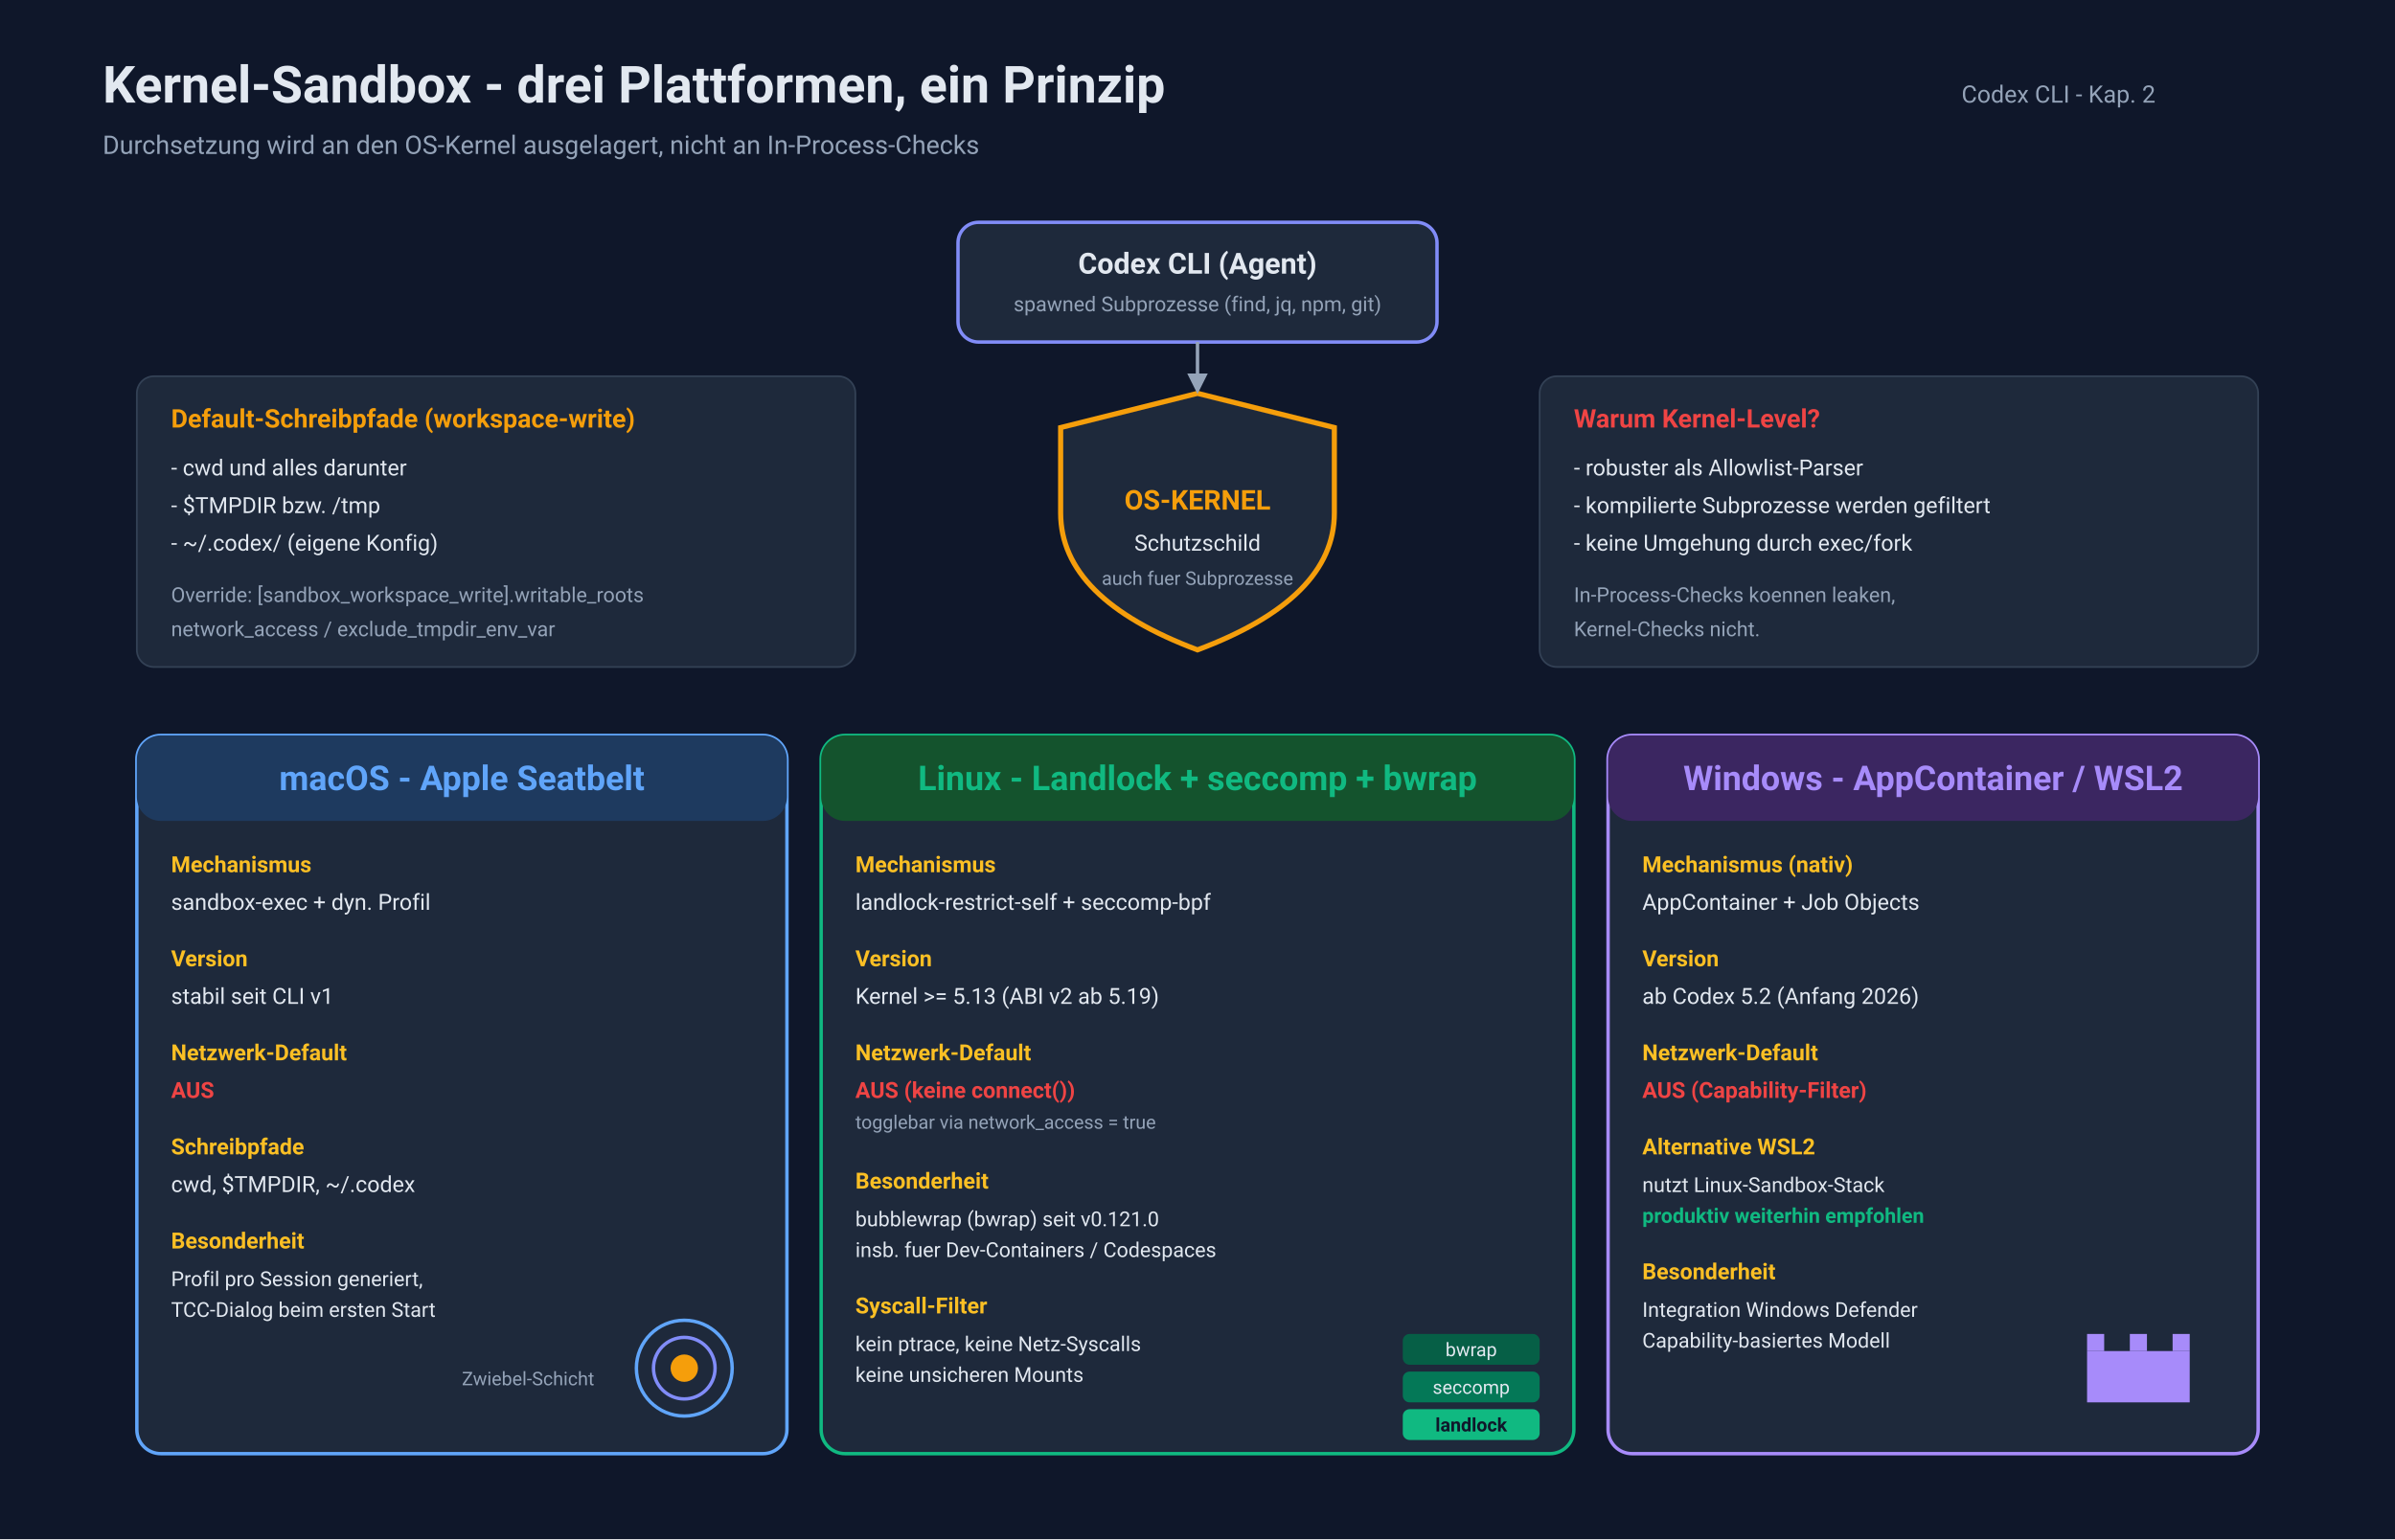
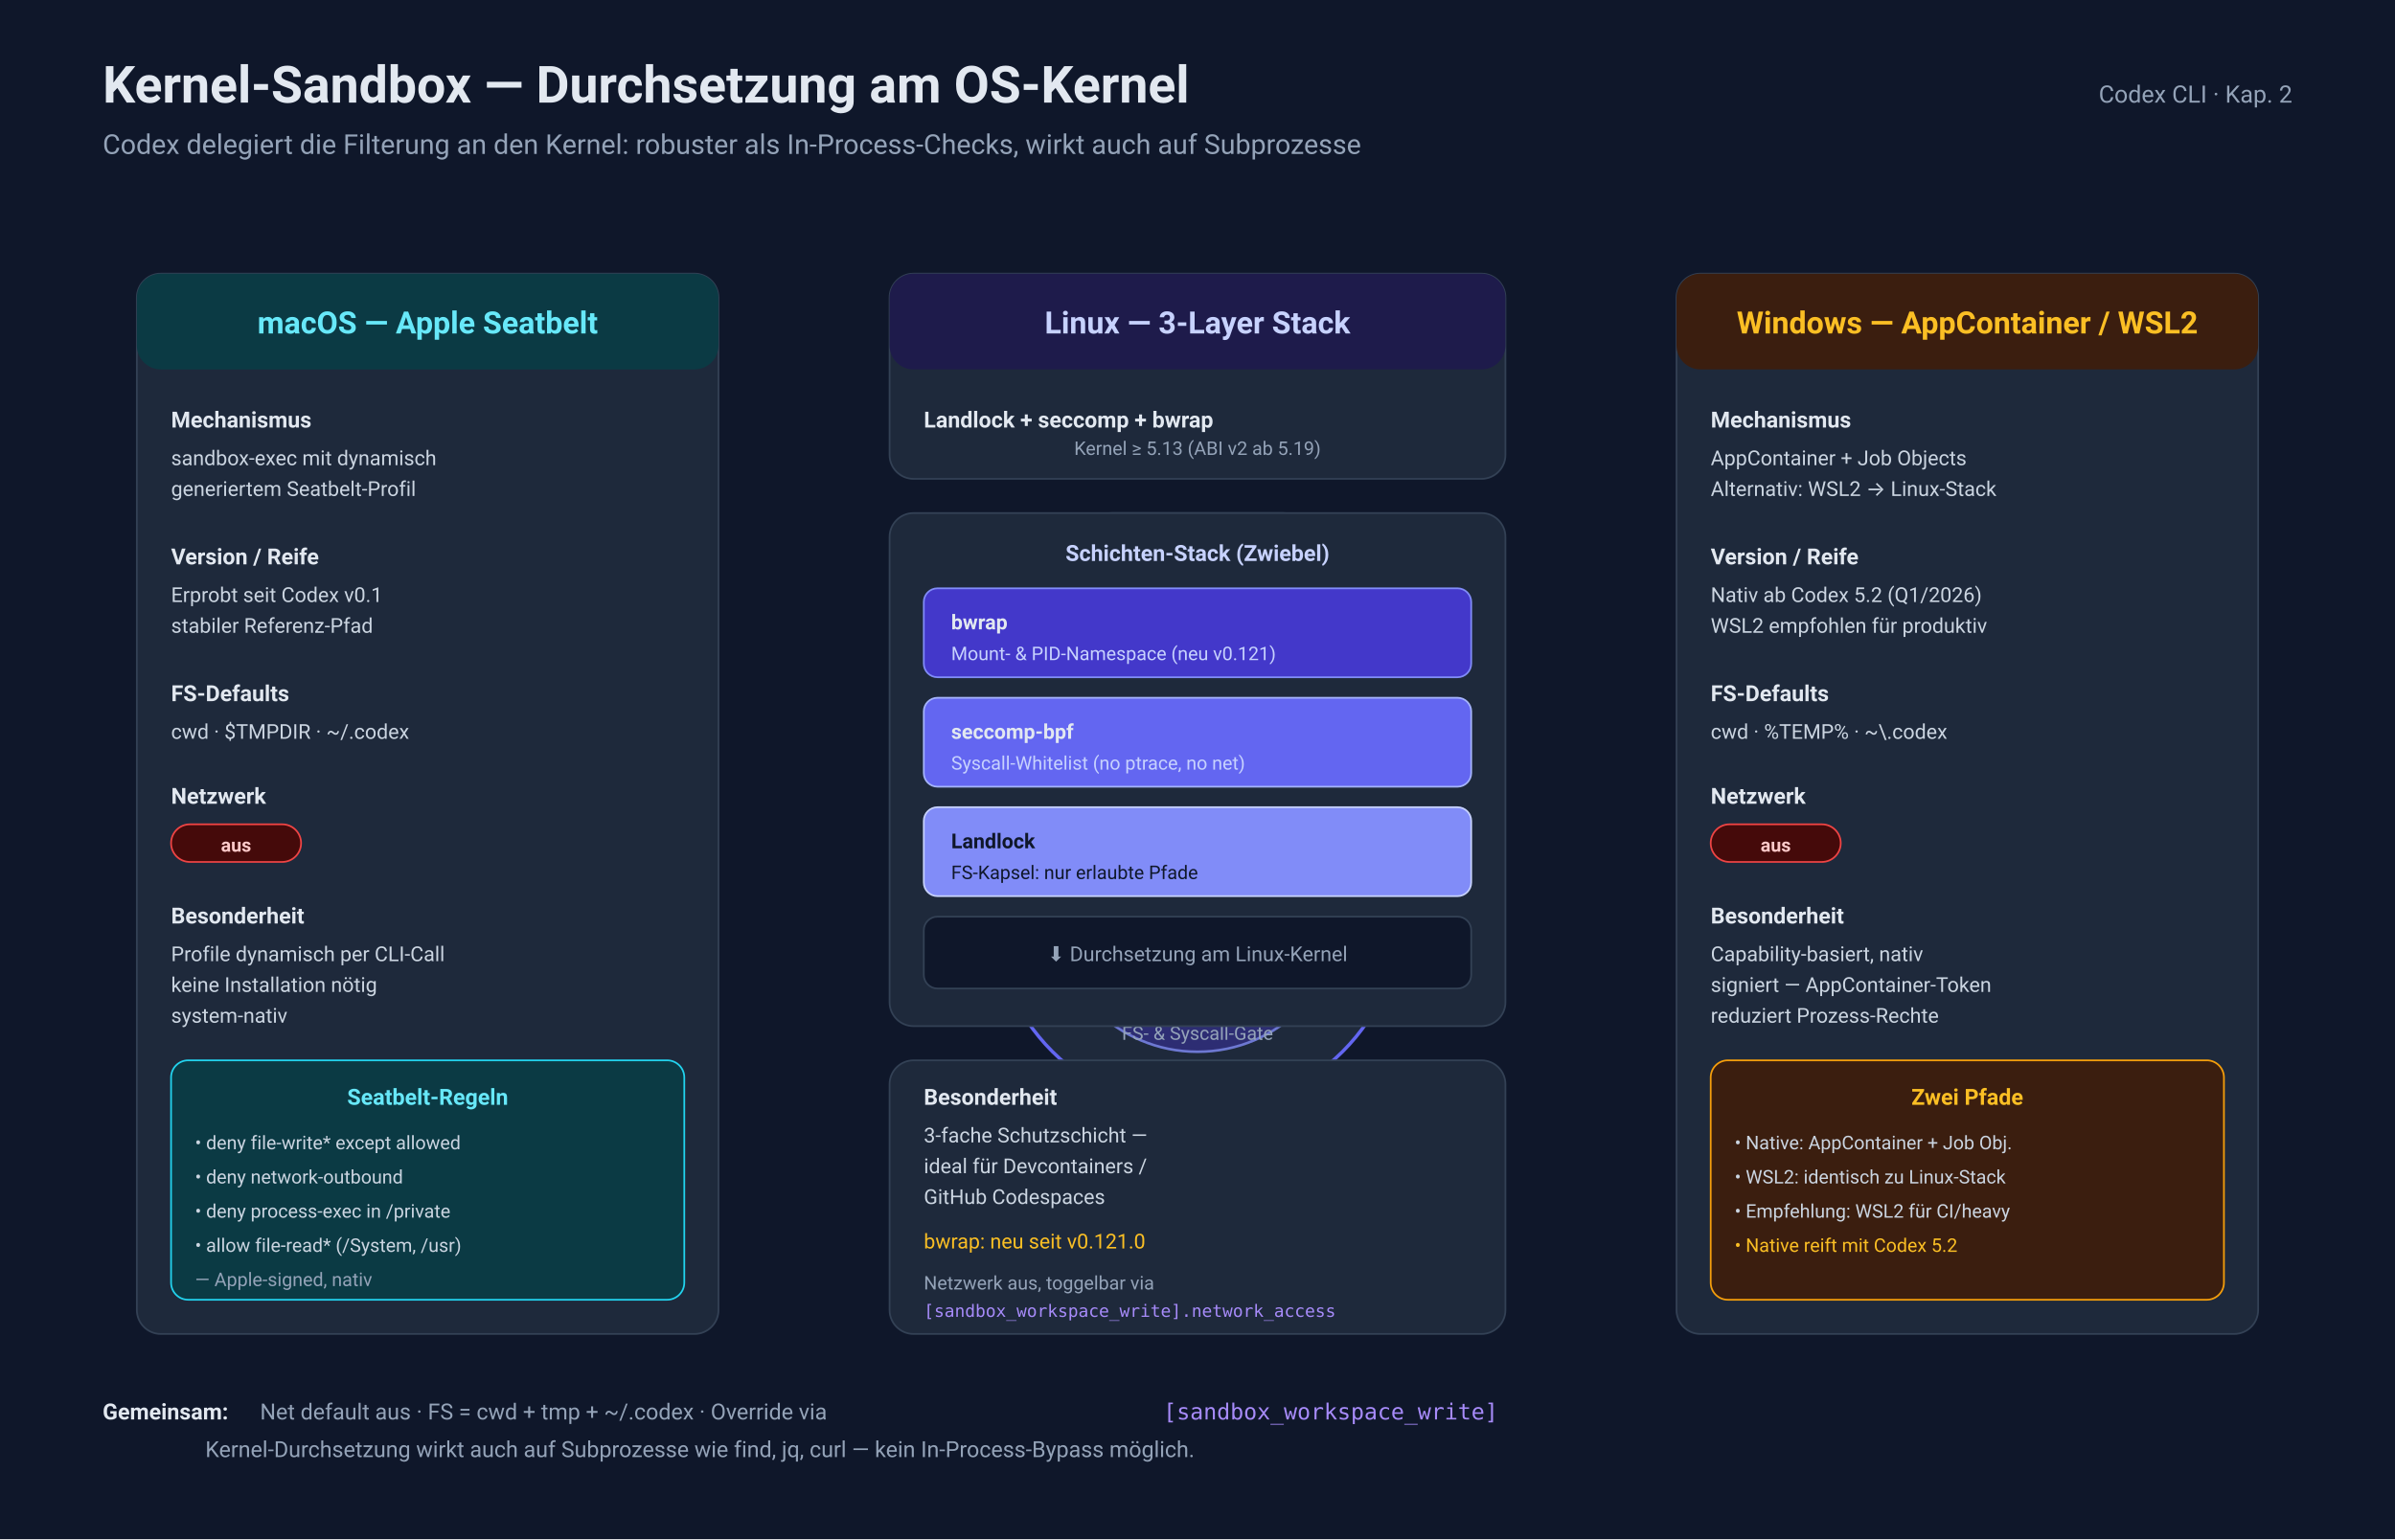
<svg xmlns="http://www.w3.org/2000/svg" viewBox="0 0 1400 900" font-family="system-ui, -apple-system, 'Segoe UI', Roboto, sans-serif">
  <rect width="1400" height="900" fill="#0f172a" />
-   <text x="60" y="60" fill="#e2e8f0" font-size="30" font-weight="700">Kernel-Sandbox - drei Plattformen, ein Prinzip</text>
-   <text x="60" y="90" fill="#94a3b8" font-size="15">Durchsetzung wird an den OS-Kernel ausgelagert, nicht an In-Process-Checks</text>
-   <text x="1260" y="60" fill="#94a3b8" font-size="14" text-anchor="end">Codex CLI - Kap. 2</text>
-   <g>
-     <rect x="560" y="130" width="280" height="70" rx="12" fill="#1e293b" stroke="#818cf8" stroke-width="2" />
-     <text x="700" y="160" fill="#e2e8f0" font-size="17" font-weight="700" text-anchor="middle">Codex CLI (Agent)</text>
-     <text x="700" y="182" fill="#94a3b8" font-size="12" text-anchor="middle">spawned Subprozesse (find, jq, npm, git)</text>
-     <path d="M 700 230 L 780 250 L 780 300 Q 780 350 700 380 Q 620 350 620 300 L 620 250 Z" fill="#1e293b" stroke="#f59e0b" stroke-width="3" />
-     <text x="700" y="298" fill="#f59e0b" font-size="16" font-weight="700" text-anchor="middle">OS-KERNEL</text>
-     <text x="700" y="322" fill="#e2e8f0" font-size="13" text-anchor="middle">Schutzschild</text>
-     <text x="700" y="342" fill="#94a3b8" font-size="11" text-anchor="middle">auch fuer Subprozesse</text>
-   </g>
+   <text x="60" y="60" font-size="30" font-weight="700" fill="#e2e8f0">Kernel-Sandbox — Durchsetzung am OS-Kernel</text>
+   <text x="60" y="90" font-size="16" fill="#94a3b8">Codex delegiert die Filterung an den Kernel: robuster als In-Process-Checks, wirkt auch auf Subprozesse</text>
+   <text x="1340" y="60" font-size="14" fill="#94a3b8" text-anchor="end">Codex CLI · Kap. 2</text>
  <defs>
-     <marker id="arr" viewBox="0 0 10 10" refX="8" refY="5" markerWidth="6" markerHeight="6" orient="auto">
-       <path d="M0,0 L10,5 L0,10 z" fill="#94a3b8" />
+     <marker id="arrDown2" viewBox="0 0 10 10" refX="10" refY="5" markerWidth="6" markerHeight="6" orient="auto">
+       <path d="M0 0 L10 5 L0 10 Z" fill="#94a3b8" />
    </marker>
  </defs>
-   <line x1="700" y1="200" x2="700" y2="228" stroke="#94a3b8" stroke-width="2" marker-end="url(#arr)" />
-   <g>
-     <rect x="80" y="430" width="380" height="420" rx="14" fill="#1e293b" stroke="#60a5fa" stroke-width="2" />
-     <rect x="80" y="430" width="380" height="50" rx="14" fill="#1e3a5f" />
-     <text x="270" y="462" fill="#60a5fa" font-size="20" font-weight="700" text-anchor="middle">macOS - Apple Seatbelt</text>
-     <text x="100" y="510" fill="#fbbf24" font-size="13" font-weight="700">Mechanismus</text>
-     <text x="100" y="532" fill="#e2e8f0" font-size="13">sandbox-exec + dyn. Profil</text>
-     <text x="100" y="565" fill="#fbbf24" font-size="13" font-weight="700">Version</text>
-     <text x="100" y="587" fill="#e2e8f0" font-size="13">stabil seit CLI v1</text>
-     <text x="100" y="620" fill="#fbbf24" font-size="13" font-weight="700">Netzwerk-Default</text>
-     <text x="100" y="642" fill="#ef4444" font-size="13" font-weight="700">AUS</text>
-     <text x="100" y="675" fill="#fbbf24" font-size="13" font-weight="700">Schreibpfade</text>
-     <text x="100" y="697" fill="#e2e8f0" font-size="13">cwd, $TMPDIR, ~/.codex</text>
-     <text x="100" y="730" fill="#fbbf24" font-size="13" font-weight="700">Besonderheit</text>
-     <text x="100" y="752" fill="#e2e8f0" font-size="12">Profil pro Session generiert,</text>
-     <text x="100" y="770" fill="#e2e8f0" font-size="12">TCC-Dialog beim ersten Start</text>
-     <circle cx="400" cy="800" r="28" fill="none" stroke="#60a5fa" stroke-width="2" />
-     <circle cx="400" cy="800" r="18" fill="none" stroke="#818cf8" stroke-width="2" />
-     <circle cx="400" cy="800" r="8" fill="#f59e0b" />
-     <text x="270" y="810" fill="#94a3b8" font-size="11">Zwiebel-Schicht</text>
+   <g transform="translate(640,300)">
+     <rect x="0" y="0" width="120" height="56" rx="10" fill="#1e293b" stroke="#334155" />
+     <text x="60" y="26" text-anchor="middle" font-size="14" font-weight="700" fill="#e2e8f0">Codex-Agent</text>
+     <text x="60" y="44" text-anchor="middle" font-size="11" fill="#94a3b8">shell / write_file</text>
  </g>
-   <g>
-     <rect x="480" y="430" width="440" height="420" rx="14" fill="#1e293b" stroke="#10b981" stroke-width="2" />
-     <rect x="480" y="430" width="440" height="50" rx="14" fill="#14532d" />
-     <text x="700" y="462" fill="#10b981" font-size="20" font-weight="700" text-anchor="middle">Linux - Landlock + seccomp + bwrap</text>
-     <text x="500" y="510" fill="#fbbf24" font-size="13" font-weight="700">Mechanismus</text>
-     <text x="500" y="532" fill="#e2e8f0" font-size="13">landlock-restrict-self + seccomp-bpf</text>
-     <text x="500" y="565" fill="#fbbf24" font-size="13" font-weight="700">Version</text>
-     <text x="500" y="587" fill="#e2e8f0" font-size="13">Kernel &gt;= 5.13 (ABI v2 ab 5.19)</text>
-     <text x="500" y="620" fill="#fbbf24" font-size="13" font-weight="700">Netzwerk-Default</text>
-     <text x="500" y="642" fill="#ef4444" font-size="13" font-weight="700">AUS (keine connect())</text>
-     <text x="500" y="660" fill="#94a3b8" font-size="11">togglebar via network_access = true</text>
-     <text x="500" y="695" fill="#fbbf24" font-size="13" font-weight="700">Besonderheit</text>
-     <text x="500" y="717" fill="#e2e8f0" font-size="12">bubblewrap (bwrap) seit v0.121.0</text>
-     <text x="500" y="735" fill="#e2e8f0" font-size="12">insb. fuer Dev-Containers / Codespaces</text>
-     <text x="500" y="768" fill="#fbbf24" font-size="13" font-weight="700">Syscall-Filter</text>
-     <text x="500" y="790" fill="#e2e8f0" font-size="12">kein ptrace, keine Netz-Syscalls</text>
-     <text x="500" y="808" fill="#e2e8f0" font-size="12">keine unsicheren Mounts</text>
-     <g transform="translate(820 780)">
-       <rect x="0" y="0" width="80" height="18" rx="4" fill="#065f46" />
-       <text x="40" y="13" fill="#e2e8f0" font-size="11" text-anchor="middle">bwrap</text>
-       <rect x="0" y="22" width="80" height="18" rx="4" fill="#047857" />
-       <text x="40" y="35" fill="#e2e8f0" font-size="11" text-anchor="middle">seccomp</text>
-       <rect x="0" y="44" width="80" height="18" rx="4" fill="#10b981" />
-       <text x="40" y="57" fill="#0f172a" font-size="11" text-anchor="middle" font-weight="700">landlock</text>
+   <path d="M700 360 L700 400" stroke="#94a3b8" stroke-width="2" marker-end="url(#arrDown2)" />
+   <g transform="translate(700,530)">
+     <circle cx="0" cy="0" r="120" fill="#1e293b" stroke="#6366f1" stroke-width="2" />
+     <circle cx="0" cy="0" r="85" fill="#312e81" stroke="#818cf8" stroke-width="1.5" opacity="0.8" />
+     <circle cx="0" cy="0" r="50" fill="#4338ca" stroke="#a5b4fc" stroke-width="1.5" opacity="0.9" />
+     <path d="M0 -30 L22 -20 L22 8 Q22 26 0 34 Q-22 26 -22 8 L-22 -20 Z" fill="#1e293b" stroke="#22d3ee" stroke-width="2" />
+     <path d="M-10 2 L-3 10 L12 -8" stroke="#22d3ee" stroke-width="2.5" fill="none" stroke-linecap="round" />
+     <text x="0" y="60" text-anchor="middle" font-size="13" font-weight="700" fill="#e2e8f0">OS-Kernel</text>
+     <text x="0" y="78" text-anchor="middle" font-size="11" fill="#94a3b8">FS- &amp; Syscall-Gate</text>
+     <text x="0" y="102" text-anchor="middle" font-size="10" fill="#94a3b8">auch Subprozesse gefiltert</text>
+   </g>
+   <g transform="translate(80,160)">
+     <rect x="0" y="0" width="340" height="620" rx="14" fill="#1e293b" stroke="#334155" />
+     <rect x="0" y="0" width="340" height="56" rx="14" fill="#0b3a44" />
+     <text x="170" y="35" text-anchor="middle" font-size="18" font-weight="700" fill="#67e8f9">macOS — Apple Seatbelt</text>
+     <text x="20" y="90" font-size="13" font-weight="700" fill="#e2e8f0">Mechanismus</text>
+     <text x="20" y="112" font-size="12" fill="#cbd5e1">sandbox-exec mit dynamisch</text>
+     <text x="20" y="130" font-size="12" fill="#cbd5e1">generiertem Seatbelt-Profil</text>
+     <text x="20" y="170" font-size="13" font-weight="700" fill="#e2e8f0">Version / Reife</text>
+     <text x="20" y="192" font-size="12" fill="#cbd5e1">Erprobt seit Codex v0.1</text>
+     <text x="20" y="210" font-size="12" fill="#cbd5e1">stabiler Referenz-Pfad</text>
+     <text x="20" y="250" font-size="13" font-weight="700" fill="#e2e8f0">FS-Defaults</text>
+     <text x="20" y="272" font-size="12" fill="#cbd5e1">cwd · $TMPDIR · ~/.codex</text>
+     <text x="20" y="310" font-size="13" font-weight="700" fill="#e2e8f0">Netzwerk</text>
+     <g transform="translate(20,322)">
+       <rect x="0" y="0" width="76" height="22" rx="11" fill="#450a0a" stroke="#ef4444" />
+       <text x="38" y="16" text-anchor="middle" font-size="11" font-weight="700" fill="#fecaca">aus</text>
+     </g>
+     <text x="20" y="380" font-size="13" font-weight="700" fill="#e2e8f0">Besonderheit</text>
+     <text x="20" y="402" font-size="12" fill="#cbd5e1">Profile dynamisch per CLI-Call</text>
+     <text x="20" y="420" font-size="12" fill="#cbd5e1">keine Installation nötig</text>
+     <text x="20" y="438" font-size="12" fill="#cbd5e1">system-nativ</text>
+     <g transform="translate(20,460)">
+       <rect x="0" y="0" width="300" height="140" rx="10" fill="#0b3a44" stroke="#22d3ee" />
+       <text x="150" y="26" text-anchor="middle" font-size="13" font-weight="700" fill="#67e8f9">Seatbelt-Regeln</text>
+       <text x="14" y="52" font-size="11" fill="#cbd5e1">• deny file-write* except allowed</text>
+       <text x="14" y="72" font-size="11" fill="#cbd5e1">• deny network-outbound</text>
+       <text x="14" y="92" font-size="11" fill="#cbd5e1">• deny process-exec in /private</text>
+       <text x="14" y="112" font-size="11" fill="#cbd5e1">• allow file-read* (/System, /usr)</text>
+       <text x="14" y="132" font-size="11" fill="#94a3b8">— Apple-signed, nativ</text>
    </g>
  </g>
-   <g>
-     <rect x="940" y="430" width="380" height="420" rx="14" fill="#1e293b" stroke="#a78bfa" stroke-width="2" />
-     <rect x="940" y="430" width="380" height="50" rx="14" fill="#3b2661" />
-     <text x="1130" y="462" fill="#a78bfa" font-size="20" font-weight="700" text-anchor="middle">Windows - AppContainer / WSL2</text>
-     <text x="960" y="510" fill="#fbbf24" font-size="13" font-weight="700">Mechanismus (nativ)</text>
-     <text x="960" y="532" fill="#e2e8f0" font-size="13">AppContainer + Job Objects</text>
-     <text x="960" y="565" fill="#fbbf24" font-size="13" font-weight="700">Version</text>
-     <text x="960" y="587" fill="#e2e8f0" font-size="13">ab Codex 5.2 (Anfang 2026)</text>
-     <text x="960" y="620" fill="#fbbf24" font-size="13" font-weight="700">Netzwerk-Default</text>
-     <text x="960" y="642" fill="#ef4444" font-size="13" font-weight="700">AUS (Capability-Filter)</text>
-     <text x="960" y="675" fill="#fbbf24" font-size="13" font-weight="700">Alternative WSL2</text>
-     <text x="960" y="697" fill="#e2e8f0" font-size="12">nutzt Linux-Sandbox-Stack</text>
-     <text x="960" y="715" fill="#10b981" font-size="12" font-weight="700">produktiv weiterhin empfohlen</text>
-     <text x="960" y="748" fill="#fbbf24" font-size="13" font-weight="700">Besonderheit</text>
-     <text x="960" y="770" fill="#e2e8f0" font-size="12">Integration Windows Defender</text>
-     <text x="960" y="788" fill="#e2e8f0" font-size="12">Capability-basiertes Modell</text>
-     <g transform="translate(1220 780)">
-       <rect x="0" y="10" width="60" height="30" fill="#a78bfa" />
-       <rect x="0" y="0" width="10" height="10" fill="#a78bfa" />
-       <rect x="25" y="0" width="10" height="10" fill="#a78bfa" />
-       <rect x="50" y="0" width="10" height="10" fill="#a78bfa" />
+   <g transform="translate(520,160)">
+     <rect x="0" y="0" width="360" height="120" rx="14" fill="#1e293b" stroke="#334155" />
+     <rect x="0" y="0" width="360" height="56" rx="14" fill="#1e1b4b" />
+     <text x="180" y="35" text-anchor="middle" font-size="18" font-weight="700" fill="#c7d2fe">Linux — 3-Layer Stack</text>
+     <text x="20" y="90" font-size="13" font-weight="700" fill="#e2e8f0">Landlock + seccomp + bwrap</text>
+     <text x="180" y="106" text-anchor="middle" font-size="11" fill="#94a3b8">Kernel ≥ 5.13 (ABI v2 ab 5.19)</text>
+   </g>
+   <g transform="translate(520,620)">
+     <rect x="0" y="0" width="360" height="160" rx="14" fill="#1e293b" stroke="#334155" />
+     <text x="20" y="26" font-size="13" font-weight="700" fill="#e2e8f0">Besonderheit</text>
+     <text x="20" y="48" font-size="12" fill="#cbd5e1">3-fache Schutzschicht —</text>
+     <text x="20" y="66" font-size="12" fill="#cbd5e1">ideal für Devcontainers /</text>
+     <text x="20" y="84" font-size="12" fill="#cbd5e1">GitHub Codespaces</text>
+     <text x="20" y="110" font-size="12" fill="#fbbf24">bwrap: neu seit v0.121.0</text>
+     <text x="20" y="134" font-size="11" fill="#94a3b8">Netzwerk aus, toggelbar via</text>
+     <text x="20" y="150" font-family="'JetBrains Mono',monospace" font-size="10" fill="#a78bfa">[sandbox_workspace_write].network_access</text>
+   </g>
+   <g transform="translate(980,160)">
+     <rect x="0" y="0" width="340" height="620" rx="14" fill="#1e293b" stroke="#334155" />
+     <rect x="0" y="0" width="340" height="56" rx="14" fill="#3b1e0f" />
+     <text x="170" y="35" text-anchor="middle" font-size="18" font-weight="700" fill="#fbbf24">Windows — AppContainer / WSL2</text>
+     <text x="20" y="90" font-size="13" font-weight="700" fill="#e2e8f0">Mechanismus</text>
+     <text x="20" y="112" font-size="12" fill="#cbd5e1">AppContainer + Job Objects</text>
+     <text x="20" y="130" font-size="12" fill="#cbd5e1">Alternativ: WSL2 → Linux-Stack</text>
+     <text x="20" y="170" font-size="13" font-weight="700" fill="#e2e8f0">Version / Reife</text>
+     <text x="20" y="192" font-size="12" fill="#cbd5e1">Nativ ab Codex 5.2 (Q1/2026)</text>
+     <text x="20" y="210" font-size="12" fill="#cbd5e1">WSL2 empfohlen für produktiv</text>
+     <text x="20" y="250" font-size="13" font-weight="700" fill="#e2e8f0">FS-Defaults</text>
+     <text x="20" y="272" font-size="12" fill="#cbd5e1">cwd · %TEMP% · ~\.codex</text>
+     <text x="20" y="310" font-size="13" font-weight="700" fill="#e2e8f0">Netzwerk</text>
+     <g transform="translate(20,322)">
+       <rect x="0" y="0" width="76" height="22" rx="11" fill="#450a0a" stroke="#ef4444" />
+       <text x="38" y="16" text-anchor="middle" font-size="11" font-weight="700" fill="#fecaca">aus</text>
+     </g>
+     <text x="20" y="380" font-size="13" font-weight="700" fill="#e2e8f0">Besonderheit</text>
+     <text x="20" y="402" font-size="12" fill="#cbd5e1">Capability-basiert, nativ</text>
+     <text x="20" y="420" font-size="12" fill="#cbd5e1">signiert — AppContainer-Token</text>
+     <text x="20" y="438" font-size="12" fill="#cbd5e1">reduziert Prozess-Rechte</text>
+     <g transform="translate(20,460)">
+       <rect x="0" y="0" width="300" height="140" rx="10" fill="#3b1e0f" stroke="#f59e0b" />
+       <text x="150" y="26" text-anchor="middle" font-size="13" font-weight="700" fill="#fbbf24">Zwei Pfade</text>
+       <text x="14" y="52" font-size="11" fill="#cbd5e1">• Native: AppContainer + Job Obj.</text>
+       <text x="14" y="72" font-size="11" fill="#cbd5e1">• WSL2: identisch zu Linux-Stack</text>
+       <text x="14" y="92" font-size="11" fill="#cbd5e1">• Empfehlung: WSL2 für CI/heavy</text>
+       <text x="14" y="112" font-size="11" fill="#fbbf24">• Native reift mit Codex 5.2</text>
    </g>
  </g>
-   <g>
-     <rect x="80" y="220" width="420" height="170" rx="10" fill="#1e293b" stroke="#334155" />
-     <text x="100" y="250" fill="#f59e0b" font-size="15" font-weight="700">Default-Schreibpfade (workspace-write)</text>
-     <text x="100" y="278" fill="#e2e8f0" font-size="13">- cwd und alles darunter</text>
-     <text x="100" y="300" fill="#e2e8f0" font-size="13">- $TMPDIR bzw. /tmp</text>
-     <text x="100" y="322" fill="#e2e8f0" font-size="13">- ~/.codex/ (eigene Konfig)</text>
-     <text x="100" y="352" fill="#94a3b8" font-size="12">Override: [sandbox_workspace_write].writable_roots</text>
-     <text x="100" y="372" fill="#94a3b8" font-size="12">network_access / exclude_tmpdir_env_var</text>
+   <g transform="translate(520,300)">
+     <rect x="0" y="0" width="360" height="300" rx="14" fill="#1e293b" stroke="#334155" />
+     <text x="180" y="28" text-anchor="middle" font-size="13" font-weight="700" fill="#c7d2fe">Schichten-Stack (Zwiebel)</text>
+     <rect x="20" y="44" width="320" height="52" rx="8" fill="#4338ca" stroke="#818cf8" />
+     <text x="36" y="68" font-size="12" font-weight="700" fill="#e2e8f0">bwrap</text>
+     <text x="36" y="86" font-size="11" fill="#c7d2fe">Mount- &amp; PID-Namespace (neu v0.121)</text>
+     <rect x="20" y="108" width="320" height="52" rx="8" fill="#6366f1" stroke="#a5b4fc" />
+     <text x="36" y="132" font-size="12" font-weight="700" fill="#e2e8f0">seccomp-bpf</text>
+     <text x="36" y="150" font-size="11" fill="#c7d2fe">Syscall-Whitelist (no ptrace, no net)</text>
+     <rect x="20" y="172" width="320" height="52" rx="8" fill="#818cf8" stroke="#c7d2fe" />
+     <text x="36" y="196" font-size="12" font-weight="700" fill="#0f172a">Landlock</text>
+     <text x="36" y="214" font-size="11" fill="#0f172a">FS-Kapsel: nur erlaubte Pfade</text>
+     <rect x="20" y="236" width="320" height="42" rx="8" fill="#0f172a" stroke="#334155" />
+     <text x="180" y="262" text-anchor="middle" font-size="12" fill="#94a3b8">⬇ Durchsetzung am Linux-Kernel</text>
  </g>
-   <g>
-     <rect x="900" y="220" width="420" height="170" rx="10" fill="#1e293b" stroke="#334155" />
-     <text x="920" y="250" fill="#ef4444" font-size="15" font-weight="700">Warum Kernel-Level?</text>
-     <text x="920" y="278" fill="#e2e8f0" font-size="13">- robuster als Allowlist-Parser</text>
-     <text x="920" y="300" fill="#e2e8f0" font-size="13">- kompilierte Subprozesse werden gefiltert</text>
-     <text x="920" y="322" fill="#e2e8f0" font-size="13">- keine Umgehung durch exec/fork</text>
-     <text x="920" y="352" fill="#94a3b8" font-size="12">In-Process-Checks koennen leaken,</text>
-     <text x="920" y="372" fill="#94a3b8" font-size="12">Kernel-Checks nicht.</text>
+   <g transform="translate(60,830)" font-size="13" fill="#e2e8f0">
+     <text x="0" y="0" font-weight="700">Gemeinsam:</text>
+     <text x="92" y="0" fill="#94a3b8">Net default aus · FS = cwd + tmp + ~/.codex · Override via </text>
+     <text x="620" y="0" font-family="'JetBrains Mono',monospace" fill="#a78bfa">[sandbox_workspace_write]</text>
+     <text x="60" y="22" fill="#94a3b8">Kernel-Durchsetzung wirkt auch auf Subprozesse wie find, jq, curl — kein In-Process-Bypass möglich.</text>
  </g>
</svg>
